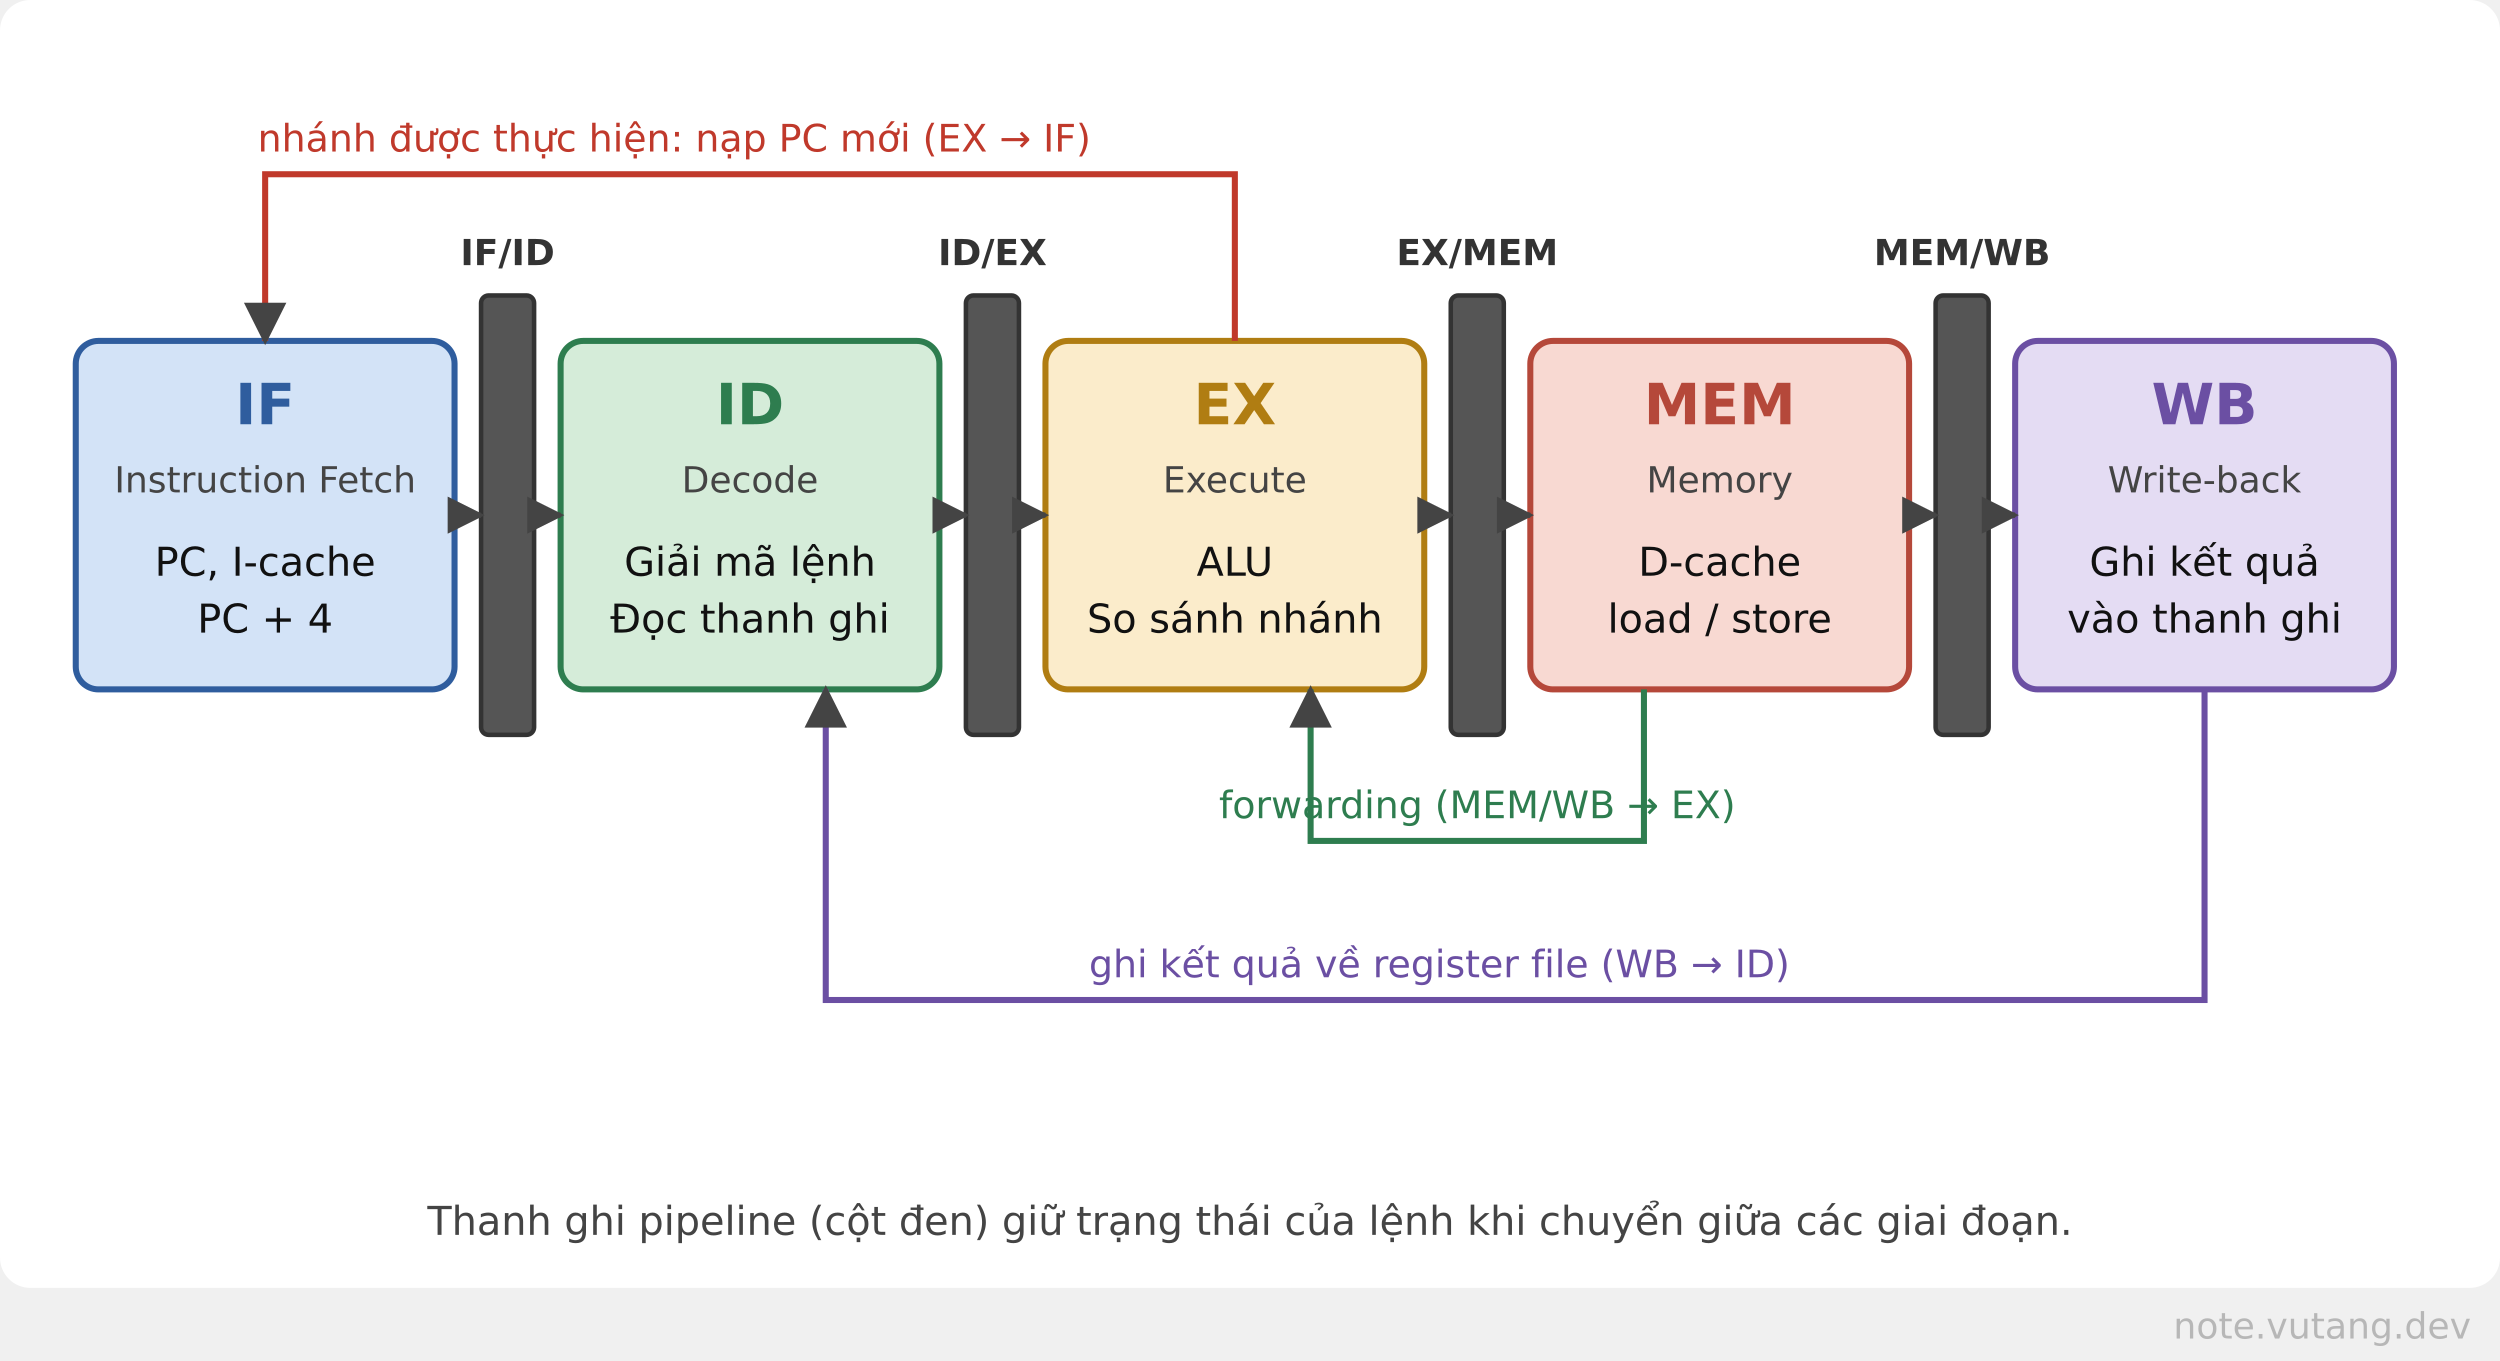
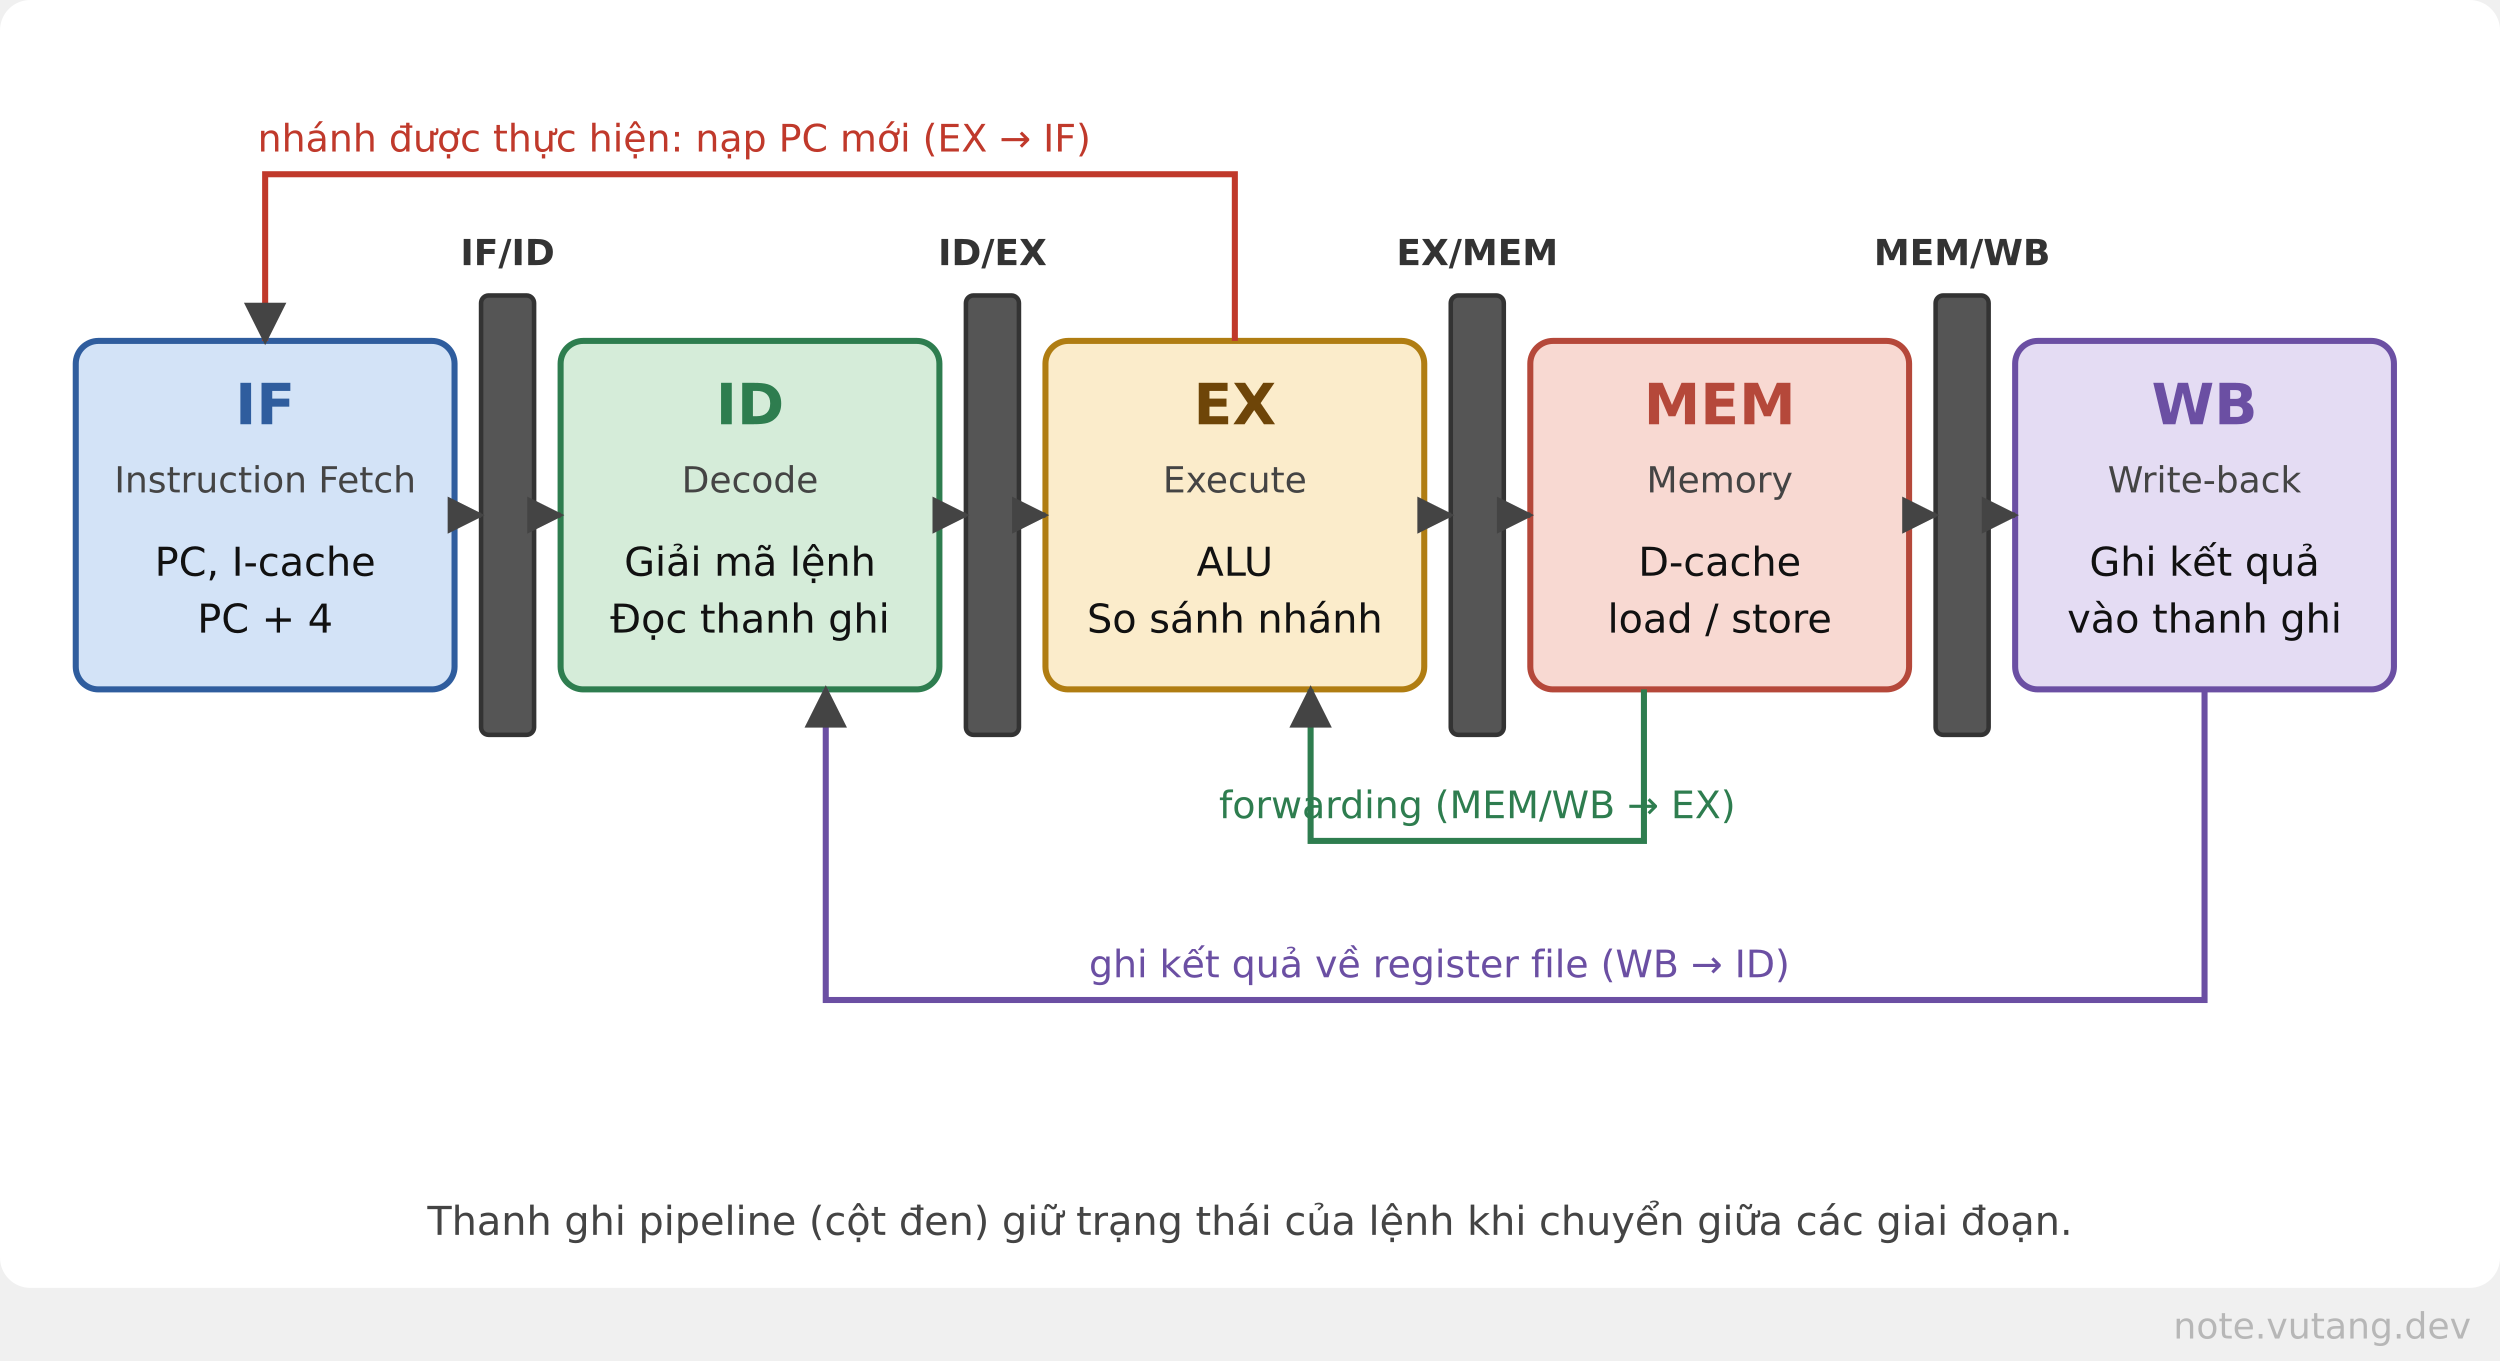
<svg xmlns="http://www.w3.org/2000/svg" role="img" viewBox="0 0 660 359.11" font-family="DejaVu Sans, sans-serif">
  <defs>
    <marker id="ar" viewBox="0 0 10 10" refX="9" refY="5" markerWidth="7" markerHeight="7" orient="auto-start-reverse">
      <path d="M0,0 L10,5 L0,10 z" fill="#444" />
    </marker>
    <marker id="arr" viewBox="0 0 10 10" refX="9" refY="5" markerWidth="7" markerHeight="7" orient="auto-start-reverse">
      <path d="M0,0 L10,5 L0,10 z" fill="#c0392b" />
    </marker>
  </defs>
  <rect x="0" y="0" width="660" height="340" rx="8" fill="#ffffff" />
  <rect x="20" y="90" width="100" height="92" rx="6" fill="#d3e3f7" stroke="#2f5d9e" stroke-width="1.6" />
  <text x="70.0" y="112" font-size="15" text-anchor="middle" fill="#2f5d9e" font-weight="bold">IF</text>
  <text x="70.0" y="130" font-size="9.5" text-anchor="middle" fill="#444">Instruction Fetch</text>
  <text x="70.0" y="152" font-size="10.5" text-anchor="middle" fill="#111">PC, I-cache</text>
  <text x="70.0" y="167" font-size="10.5" text-anchor="middle" fill="#111">PC + 4</text>
  <rect x="148" y="90" width="100" height="92" rx="6" fill="#d5ecd9" stroke="#2e7d4f" stroke-width="1.6" />
  <text x="198.0" y="112" font-size="15" text-anchor="middle" fill="#2e7d4f" font-weight="bold">ID</text>
  <text x="198.0" y="130" font-size="9.5" text-anchor="middle" fill="#444">Decode</text>
  <text x="198.0" y="152" font-size="10.5" text-anchor="middle" fill="#111">Giải mã lệnh</text>
  <text x="198.0" y="167" font-size="10.5" text-anchor="middle" fill="#111">Đọc thanh ghi</text>
  <rect x="276" y="90" width="100" height="92" rx="6" fill="#fbeccb" stroke="#b07d12" stroke-width="1.6" />
-   <text x="326.0" y="112" font-size="15" text-anchor="middle" fill="#b07d12" font-weight="bold">EX</text>
+   <text x="326.0" y="112" font-size="15" text-anchor="middle" fill="#6e4508" font-weight="bold">EX</text>
  <text x="326.0" y="130" font-size="9.5" text-anchor="middle" fill="#444">Execute</text>
  <text x="326.0" y="152" font-size="10.5" text-anchor="middle" fill="#111">ALU</text>
  <text x="326.0" y="167" font-size="10.5" text-anchor="middle" fill="#111">So sánh nhánh</text>
  <rect x="404" y="90" width="100" height="92" rx="6" fill="#f8d9d2" stroke="#b5483a" stroke-width="1.6" />
  <text x="454.0" y="112" font-size="15" text-anchor="middle" fill="#b5483a" font-weight="bold">MEM</text>
  <text x="454.0" y="130" font-size="9.5" text-anchor="middle" fill="#444">Memory</text>
  <text x="454.0" y="152" font-size="10.5" text-anchor="middle" fill="#111">D-cache</text>
  <text x="454.0" y="167" font-size="10.5" text-anchor="middle" fill="#111">load / store</text>
  <rect x="532" y="90" width="100" height="92" rx="6" fill="#e4dcf3" stroke="#6b4fa3" stroke-width="1.6" />
  <text x="582.0" y="112" font-size="15" text-anchor="middle" fill="#6b4fa3" font-weight="bold">WB</text>
  <text x="582.0" y="130" font-size="9.5" text-anchor="middle" fill="#444">Write-back</text>
  <text x="582.0" y="152" font-size="10.5" text-anchor="middle" fill="#111">Ghi kết quả</text>
  <text x="582.0" y="167" font-size="10.5" text-anchor="middle" fill="#111">vào thanh ghi</text>
  <rect x="127.0" y="78" width="14" height="116" rx="2" fill="#555" stroke="#333" stroke-width="1.2" />
  <text x="134.0" y="70" font-size="9.5" text-anchor="middle" fill="#333" font-weight="bold">IF/ID</text>
  <line x1="120" y1="136.0" x2="127.0" y2="136.0" stroke="#444" stroke-width="1.4" marker-end="url(#ar)" />
  <line x1="141.0" y1="136.0" x2="148" y2="136.0" stroke="#444" stroke-width="1.4" marker-end="url(#ar)" />
  <rect x="255.0" y="78" width="14" height="116" rx="2" fill="#555" stroke="#333" stroke-width="1.2" />
  <text x="262.0" y="70" font-size="9.5" text-anchor="middle" fill="#333" font-weight="bold">ID/EX</text>
  <line x1="248" y1="136.0" x2="255.0" y2="136.0" stroke="#444" stroke-width="1.4" marker-end="url(#ar)" />
  <line x1="269.0" y1="136.0" x2="276" y2="136.0" stroke="#444" stroke-width="1.4" marker-end="url(#ar)" />
  <rect x="383.0" y="78" width="14" height="116" rx="2" fill="#555" stroke="#333" stroke-width="1.2" />
  <text x="390.0" y="70" font-size="9.5" text-anchor="middle" fill="#333" font-weight="bold">EX/MEM</text>
  <line x1="376" y1="136.0" x2="383.0" y2="136.0" stroke="#444" stroke-width="1.4" marker-end="url(#ar)" />
  <line x1="397.0" y1="136.0" x2="404" y2="136.0" stroke="#444" stroke-width="1.4" marker-end="url(#ar)" />
  <rect x="511.0" y="78" width="14" height="116" rx="2" fill="#555" stroke="#333" stroke-width="1.2" />
  <text x="518.0" y="70" font-size="9.5" text-anchor="middle" fill="#333" font-weight="bold">MEM/WB</text>
  <line x1="504" y1="136.0" x2="511.0" y2="136.0" stroke="#444" stroke-width="1.4" marker-end="url(#ar)" />
  <line x1="525.0" y1="136.0" x2="532" y2="136.0" stroke="#444" stroke-width="1.4" marker-end="url(#ar)" />
  <path d="M 582.0 182 V 264 H 218.0 V 182" fill="none" stroke="#6b4fa3" stroke-width="1.6" marker-end="url(#ar)" />
  <text x="380.0" y="258" font-size="10" text-anchor="middle" fill="#6b4fa3">ghi kết quả về register file (WB → ID)</text>
  <path d="M 326.0 90 V 46 H 70.0 V 90" fill="none" stroke="#c0392b" stroke-width="1.6" marker-end="url(#ar)" />
  <text x="178.0" y="40" font-size="10" text-anchor="middle" fill="#c0392b">nhánh được thực hiện: nạp PC mới (EX → IF)</text>
  <path d="M 434.0 182 V 222 H 346.0 V 182" fill="none" stroke="#2e7d4f" stroke-width="1.6" marker-end="url(#ar)" />
  <text x="390.0" y="216" font-size="10" text-anchor="middle" fill="#2e7d4f">forwarding (MEM/WB → EX)</text>
  <text x="330" y="326" font-size="10.5" text-anchor="middle" fill="#444">Thanh ghi pipeline (cột đen) giữ trạng thái của lệnh khi chuyển giữa các giai đoạn.</text>
  <text id="wm" x="652.36" y="353.37" text-anchor="end" font-size="9.55" font-family="DejaVu Sans, sans-serif" style="fill:#888;fill-opacity:0.55">note.vutang.dev</text>
</svg>
